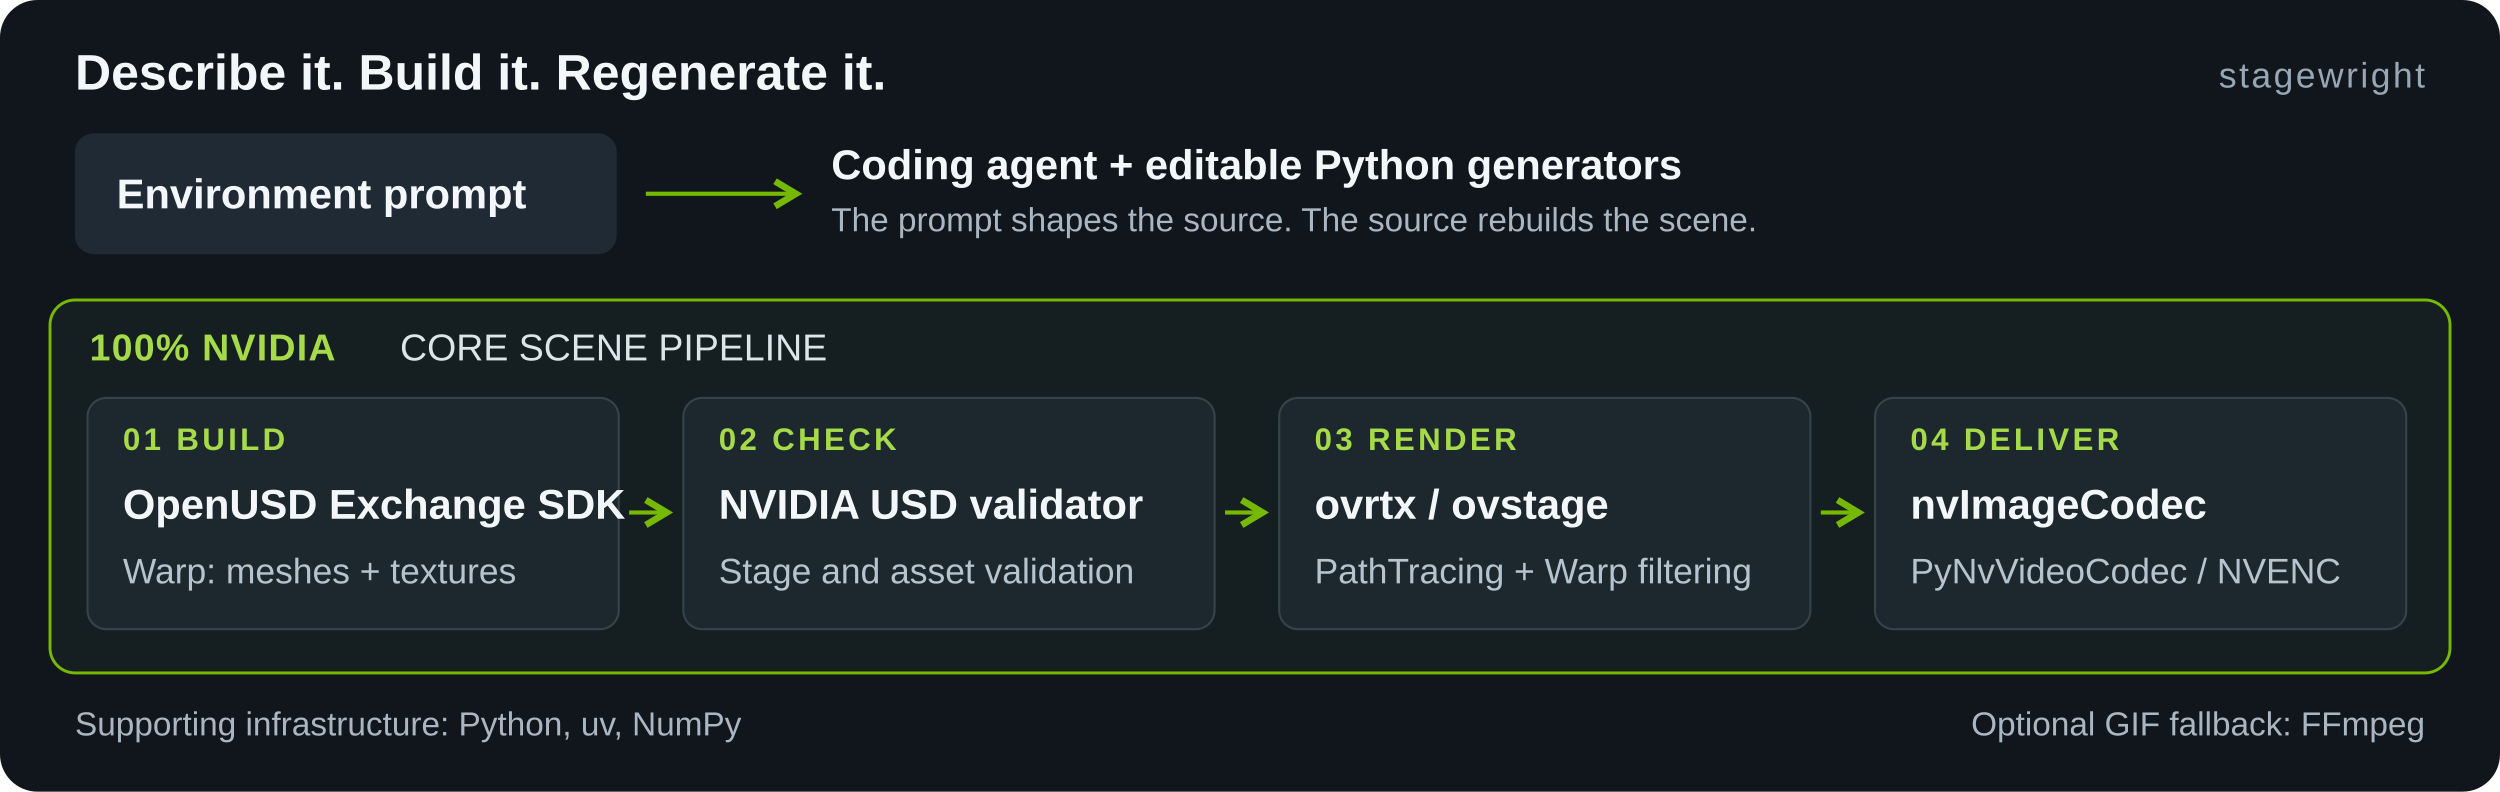
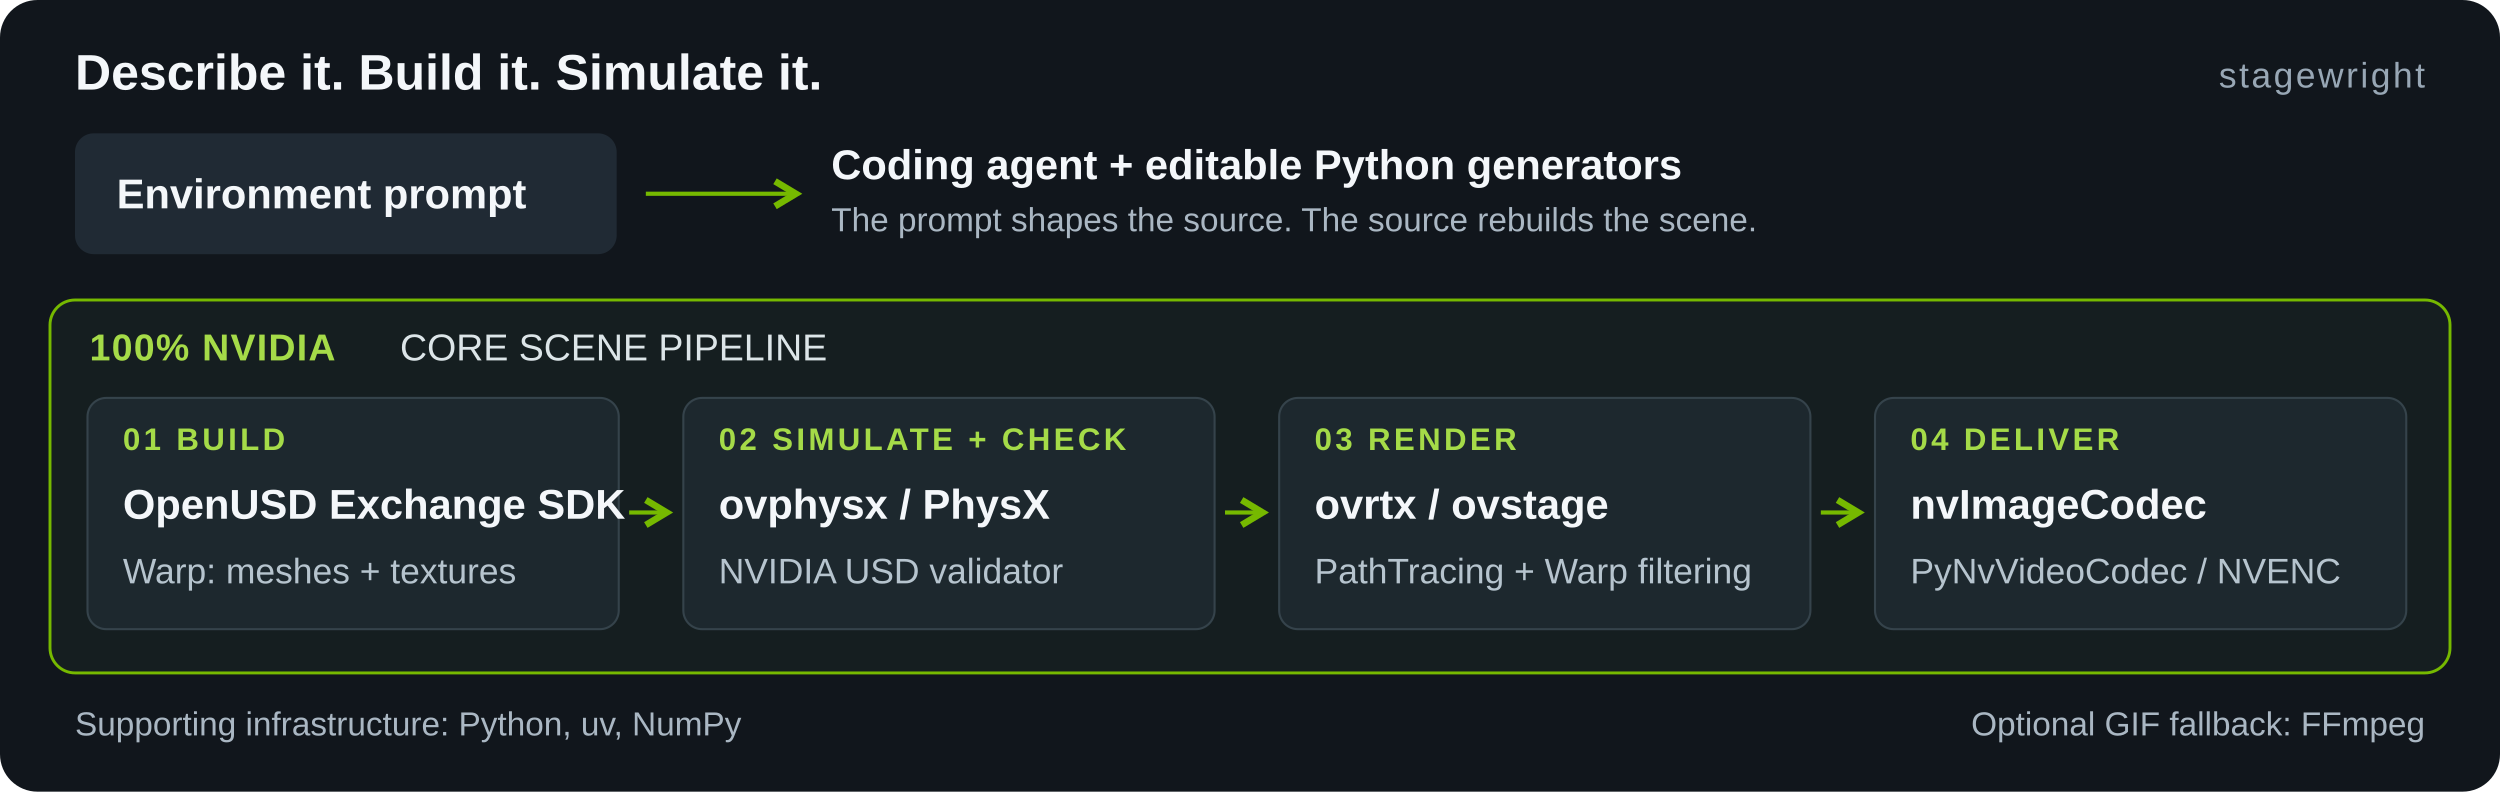
<svg xmlns="http://www.w3.org/2000/svg" width="1200" height="380" viewBox="0 0 1200 380" role="img" aria-labelledby="title desc">
  <defs>
    <marker id="arrow" markerWidth="8" markerHeight="8" refX="6" refY="4" orient="auto">
      <path d="M1 1L6 4L1 7" fill="none" stroke="#76b900" stroke-width="1.6" />
    </marker>
  </defs>
  <rect width="1200" height="380" rx="18" fill="#11161c" />
  <g font-family="Segoe UI, Arial, sans-serif">
-     <text x="36" y="43" fill="#f4f7fa" font-size="24" font-weight="700">Describe it. Build it. Regenerate it.</text>
+     <text x="36" y="43" fill="#f4f7fa" font-size="24" font-weight="700">Describe it. Build it. Simulate it.</text>
    <text x="1164" y="42" text-anchor="end" fill="#98a7b5" font-size="17" letter-spacing="1.2">stagewright</text>
    <rect x="36" y="64" width="260" height="58" rx="9" fill="#202a34" />
    <text x="56" y="100" fill="#f4f7fa" font-size="20" font-weight="600">Environment prompt</text>
    <path d="M310 93H382" fill="none" stroke="#76b900" stroke-width="2" marker-end="url(#arrow)" />
    <text x="399" y="86" fill="#f4f7fa" font-size="20" font-weight="600">Coding agent + editable Python generators</text>
    <text x="399" y="111" fill="#aab7c3" font-size="16">The prompt shapes the source. The source rebuilds the scene.</text>
    <rect x="24" y="144" width="1152" height="179" rx="12" fill="#151e20" stroke="#76b900" stroke-width="1.4" />
    <text x="43" y="173" fill="#a5db48" font-size="18" font-weight="700" letter-spacing=".6">100% NVIDIA</text>
    <text x="192" y="173" fill="#dce5e8" font-size="18">CORE SCENE PIPELINE</text>
    <g fill="#1d282e" stroke="#35434b">
      <rect x="42" y="191" width="255" height="111" rx="9" />
      <rect x="328" y="191" width="255" height="111" rx="9" />
      <rect x="614" y="191" width="255" height="111" rx="9" />
      <rect x="900" y="191" width="255" height="111" rx="9" />
    </g>
    <g fill="none" stroke="#76b900" stroke-width="2" marker-end="url(#arrow)">
      <path d="M302 246H320" />
      <path d="M588 246H606" />
      <path d="M874 246H892" />
    </g>
    <g fill="#a5db48" font-size="15" font-weight="700" letter-spacing="1.6">
      <text x="59" y="216">01  BUILD</text>
-       <text x="345" y="216">02  CHECK</text>
+       <text x="345" y="216">02  SIMULATE + CHECK</text>
      <text x="631" y="216">03  RENDER</text>
      <text x="917" y="216">04  DELIVER</text>
    </g>
    <g fill="#f4f7fa" font-size="20" font-weight="600">
      <text x="59" y="249">OpenUSD Exchange SDK</text>
-       <text x="345" y="249">NVIDIA USD validator</text>
+       <text x="345" y="249">ovphysx / PhysX</text>
      <text x="631" y="249">ovrtx / ovstage</text>
      <text x="917" y="249">nvImageCodec</text>
    </g>
    <g fill="#b6c4ce" font-size="17">
      <text x="59" y="280">Warp: meshes + textures</text>
-       <text x="345" y="280">Stage and asset validation</text>
+       <text x="345" y="280">NVIDIA USD validator</text>
      <text x="631" y="280">PathTracing + Warp filtering</text>
      <text x="917" y="280">PyNvVideoCodec / NVENC</text>
    </g>
    <text x="36" y="353" fill="#aab7c3" font-size="16">Supporting infrastructure: Python, uv, NumPy</text>
    <text x="1164" y="353" text-anchor="end" fill="#aab7c3" font-size="16">Optional GIF fallback: FFmpeg</text>
  </g>
</svg>
